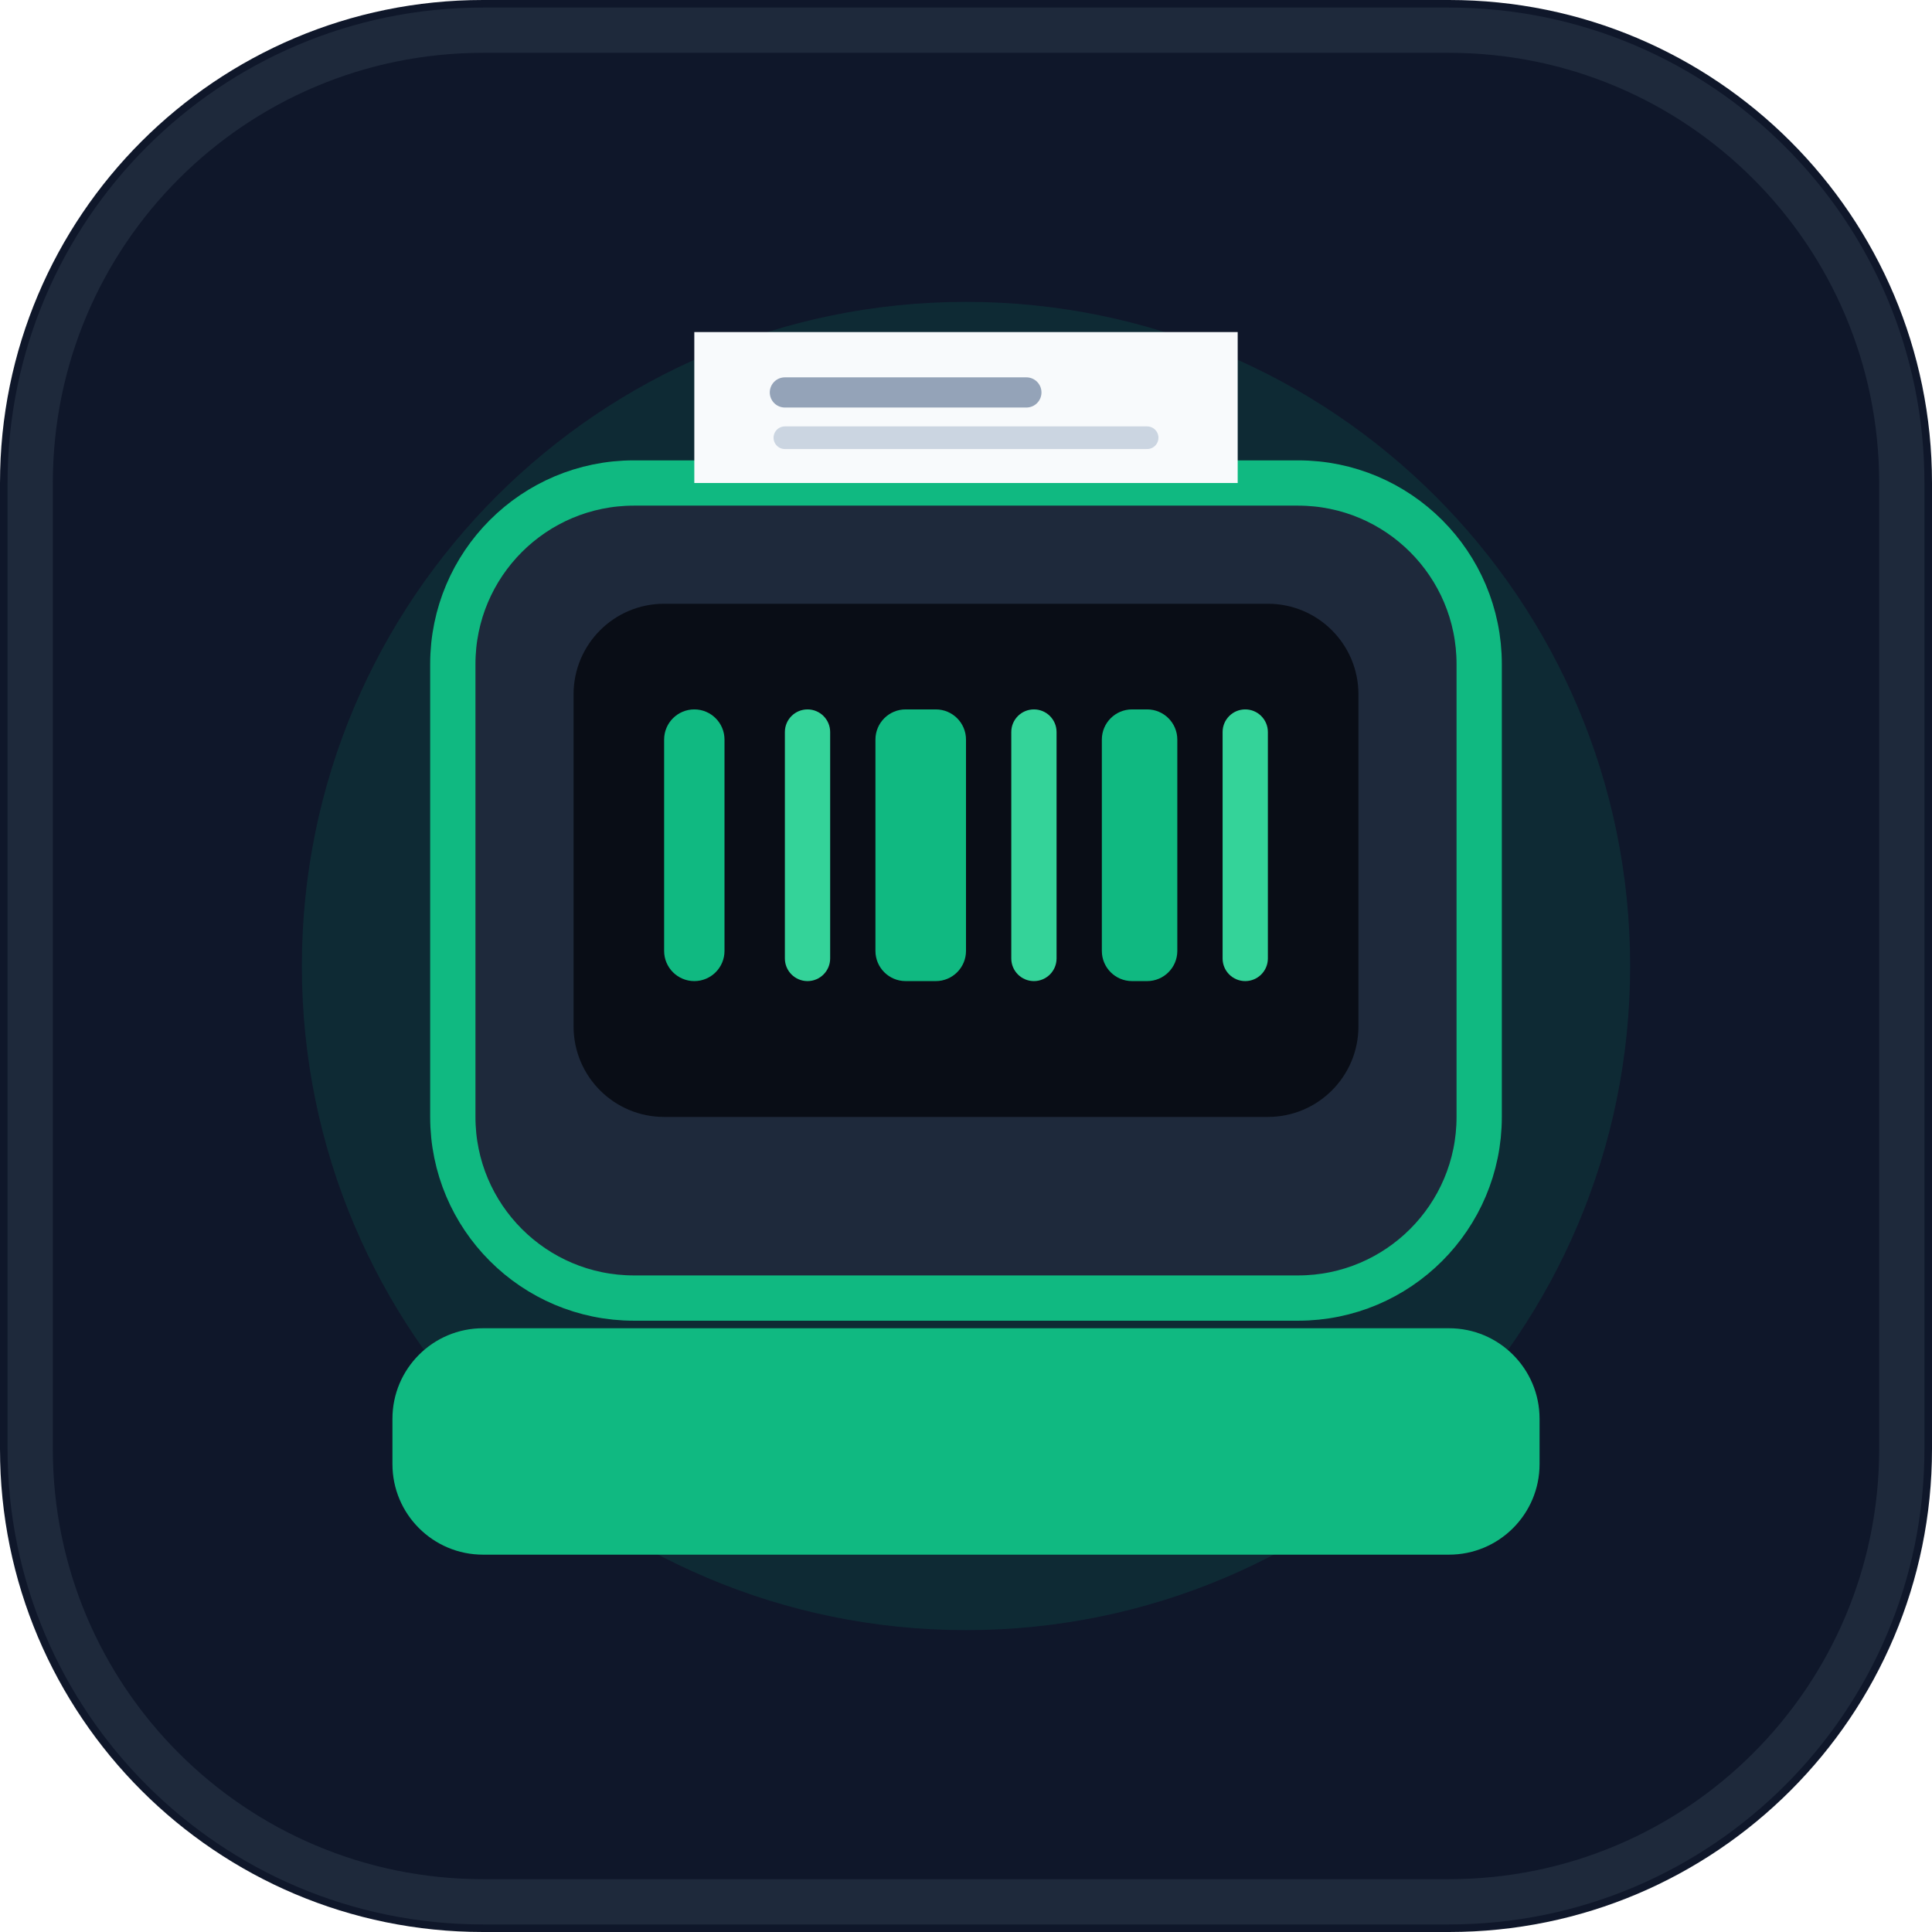
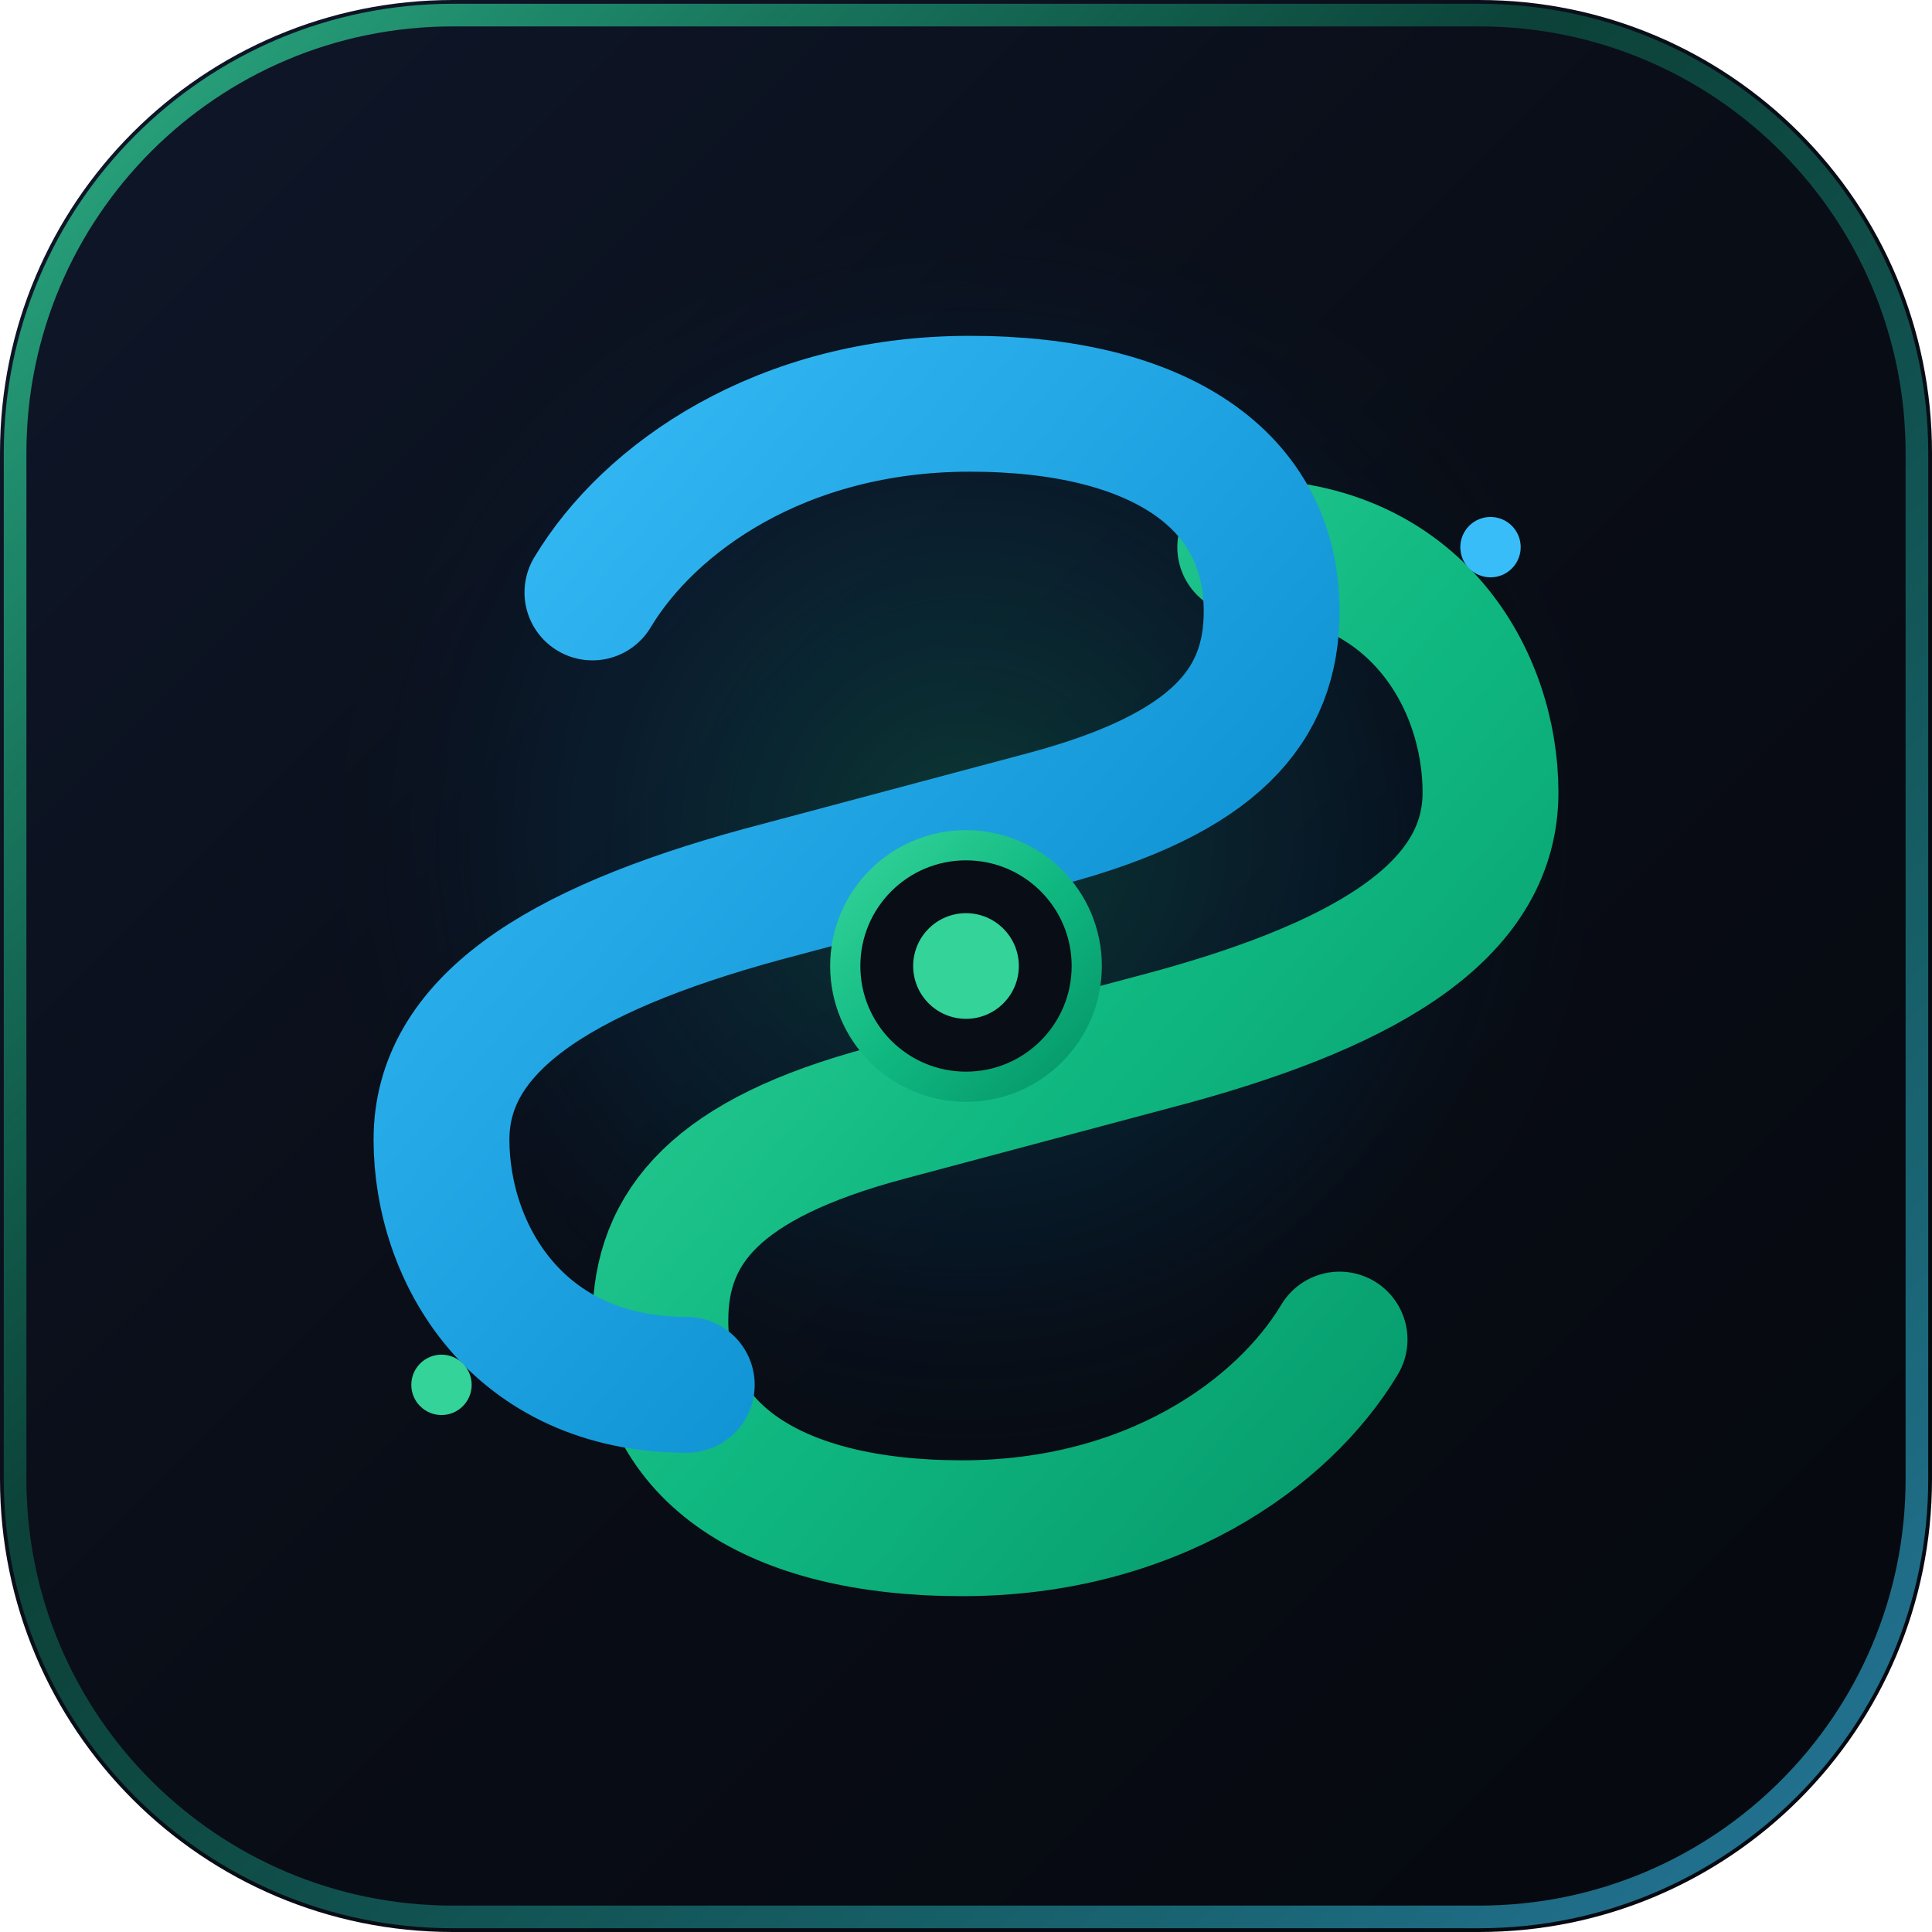
- <svg xmlns="http://www.w3.org/2000/svg" viewBox="0 0 128 128" fill="none">
-   <rect width="128" height="128" rx="32" fill="#0F172A" />
-   <rect x="2" y="2" width="124" height="124" rx="30" stroke="#1E293B" stroke-width="3" />
-   <circle cx="64" cy="64" r="44" fill="#10B981" fill-opacity="0.12" />
-   <rect x="30" y="32" width="68" height="54" rx="12" fill="#1E293B" stroke="#10B981" stroke-width="3" />
-   <rect x="38" y="40" width="52" height="34" rx="6" fill="#090D16" />
-   <rect x="44" y="47" width="4" height="18" rx="2" fill="#10B981" />
-   <rect x="52" y="47" width="3" height="18" rx="1.5" fill="#34D399" />
-   <rect x="58" y="47" width="6" height="18" rx="2" fill="#10B981" />
-   <rect x="67" y="47" width="3" height="18" rx="1.5" fill="#34D399" />
-   <rect x="73" y="47" width="5" height="18" rx="2" fill="#10B981" />
-   <rect x="81" y="47" width="3" height="18" rx="1.5" fill="#34D399" />
-   <path d="M26 94C26 90.686 28.686 88 32 88H96C99.314 88 102 90.686 102 94V97C102 100.314 99.314 103 96 103H32C28.686 103 26 100.314 26 97V94Z" fill="#10B981" />
-   <path d="M46 22H82V32H46V22Z" fill="#F8FAFC" rx="3" />
-   <line x1="52" y1="26" x2="68" y2="26" stroke="#94A3B8" stroke-width="2" stroke-linecap="round" />
-   <line x1="52" y1="29" x2="76" y2="29" stroke="#CBD5E1" stroke-width="1.5" stroke-linecap="round" />
+ <svg xmlns="http://www.w3.org/2000/svg" viewBox="0 0 512 512" fill="none">
+   <defs>
+     <linearGradient id="bgGrad" x1="0%" y1="0%" x2="100%" y2="100%">
+       <stop offset="0%" stop-color="#0F172A" />
+       <stop offset="50%" stop-color="#090D16" />
+       <stop offset="100%" stop-color="#05080E" />
+     </linearGradient>
+     <linearGradient id="emeraldGrad" x1="0%" y1="0%" x2="100%" y2="100%">
+       <stop offset="0%" stop-color="#34D399" />
+       <stop offset="50%" stop-color="#10B981" />
+       <stop offset="100%" stop-color="#059669" />
+     </linearGradient>
+     <linearGradient id="cyanGrad" x1="0%" y1="0%" x2="100%" y2="100%">
+       <stop offset="0%" stop-color="#38BDF8" />
+       <stop offset="100%" stop-color="#0284C7" />
+     </linearGradient>
+     <linearGradient id="borderGrad" x1="0%" y1="0%" x2="100%" y2="100%">
+       <stop offset="0%" stop-color="#34D399" stop-opacity="0.8" />
+       <stop offset="40%" stop-color="#10B981" stop-opacity="0.3" />
+       <stop offset="100%" stop-color="#38BDF8" stop-opacity="0.6" />
+     </linearGradient>
+     <radialGradient id="centerGlow" cx="50%" cy="45%" r="50%">
+       <stop offset="0%" stop-color="#10B981" stop-opacity="0.25" />
+       <stop offset="60%" stop-color="#0284C7" stop-opacity="0.08" />
+       <stop offset="100%" stop-color="#000000" stop-opacity="0" />
+     </radialGradient>
+     <linearGradient id="glassLight" x1="0%" y1="0%" x2="0%" y2="100%">
+       <stop offset="0%" stop-color="#FFFFFF" stop-opacity="0.15" />
+       <stop offset="100%" stop-color="#FFFFFF" stop-opacity="0.0" />
+     </linearGradient>
+   </defs>
+   <rect width="512" height="512" rx="120" fill="url(#bgGrad)" />
+   <rect x="4" y="4" width="504" height="504" rx="116" stroke="url(#borderGrad)" stroke-width="6" />
+   <circle cx="256" cy="240" r="180" fill="url(#centerGlow)" />
+   <path d="M 330 145 C 375 145, 395 180, 395 210 C 395 240, 365 260, 310 275 L 235 295 C 190 307, 175 325, 175 350 C 175 385, 205 405, 255 405 C 305 405, 340 380, 355 355" stroke="url(#emeraldGrad)" stroke-width="36" stroke-linecap="round" stroke-linejoin="round" fill="none" />
+   <path d="M 182 367 C 137 367, 117 332, 117 302 C 117 272, 147 252, 202 237 L 277 217 C 322 205, 337 187, 337 162 C 337 127, 307 107, 257 107 C 207 107, 172 132, 157 157" stroke="url(#cyanGrad)" stroke-width="36" stroke-linecap="round" stroke-linejoin="round" fill="none" />
+   <circle cx="256" cy="256" r="32" fill="#090D16" stroke="url(#emeraldGrad)" stroke-width="8" />
+   <circle cx="256" cy="256" r="14" fill="#34D399" />
+   <circle cx="395" cy="145" r="8" fill="#38BDF8" />
+   <circle cx="117" cy="367" r="8" fill="#34D399" />
</svg>
